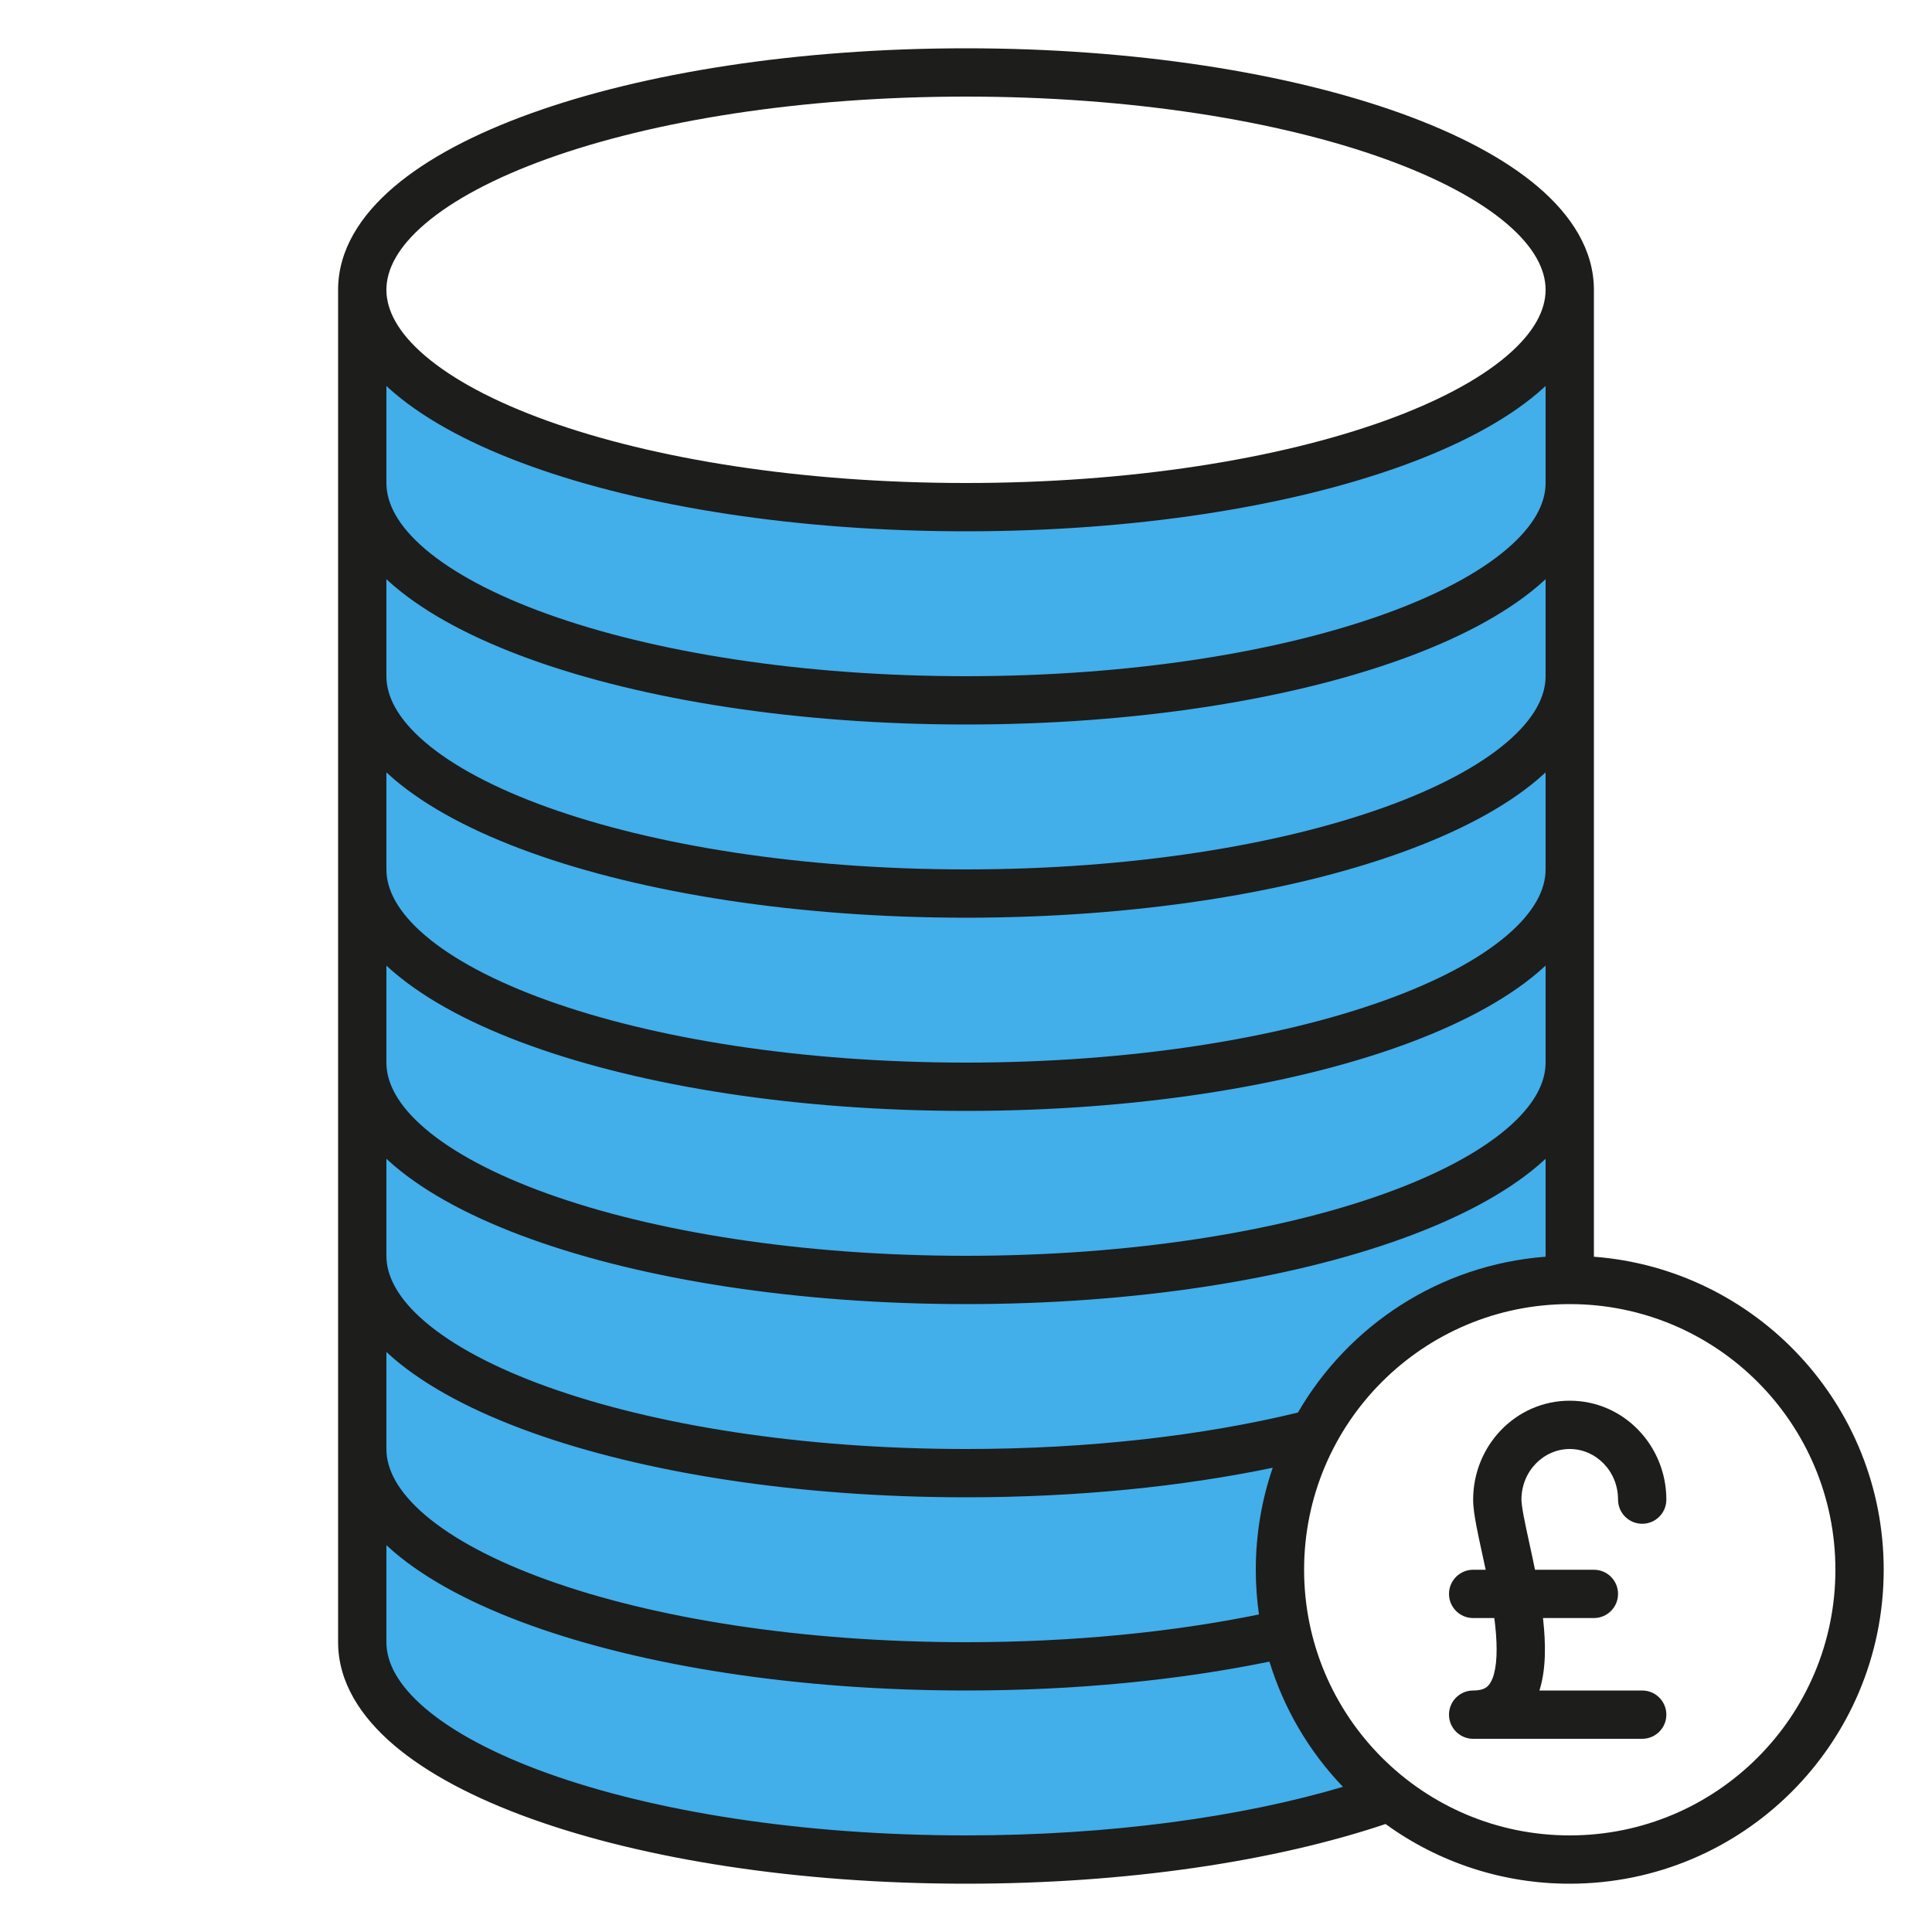
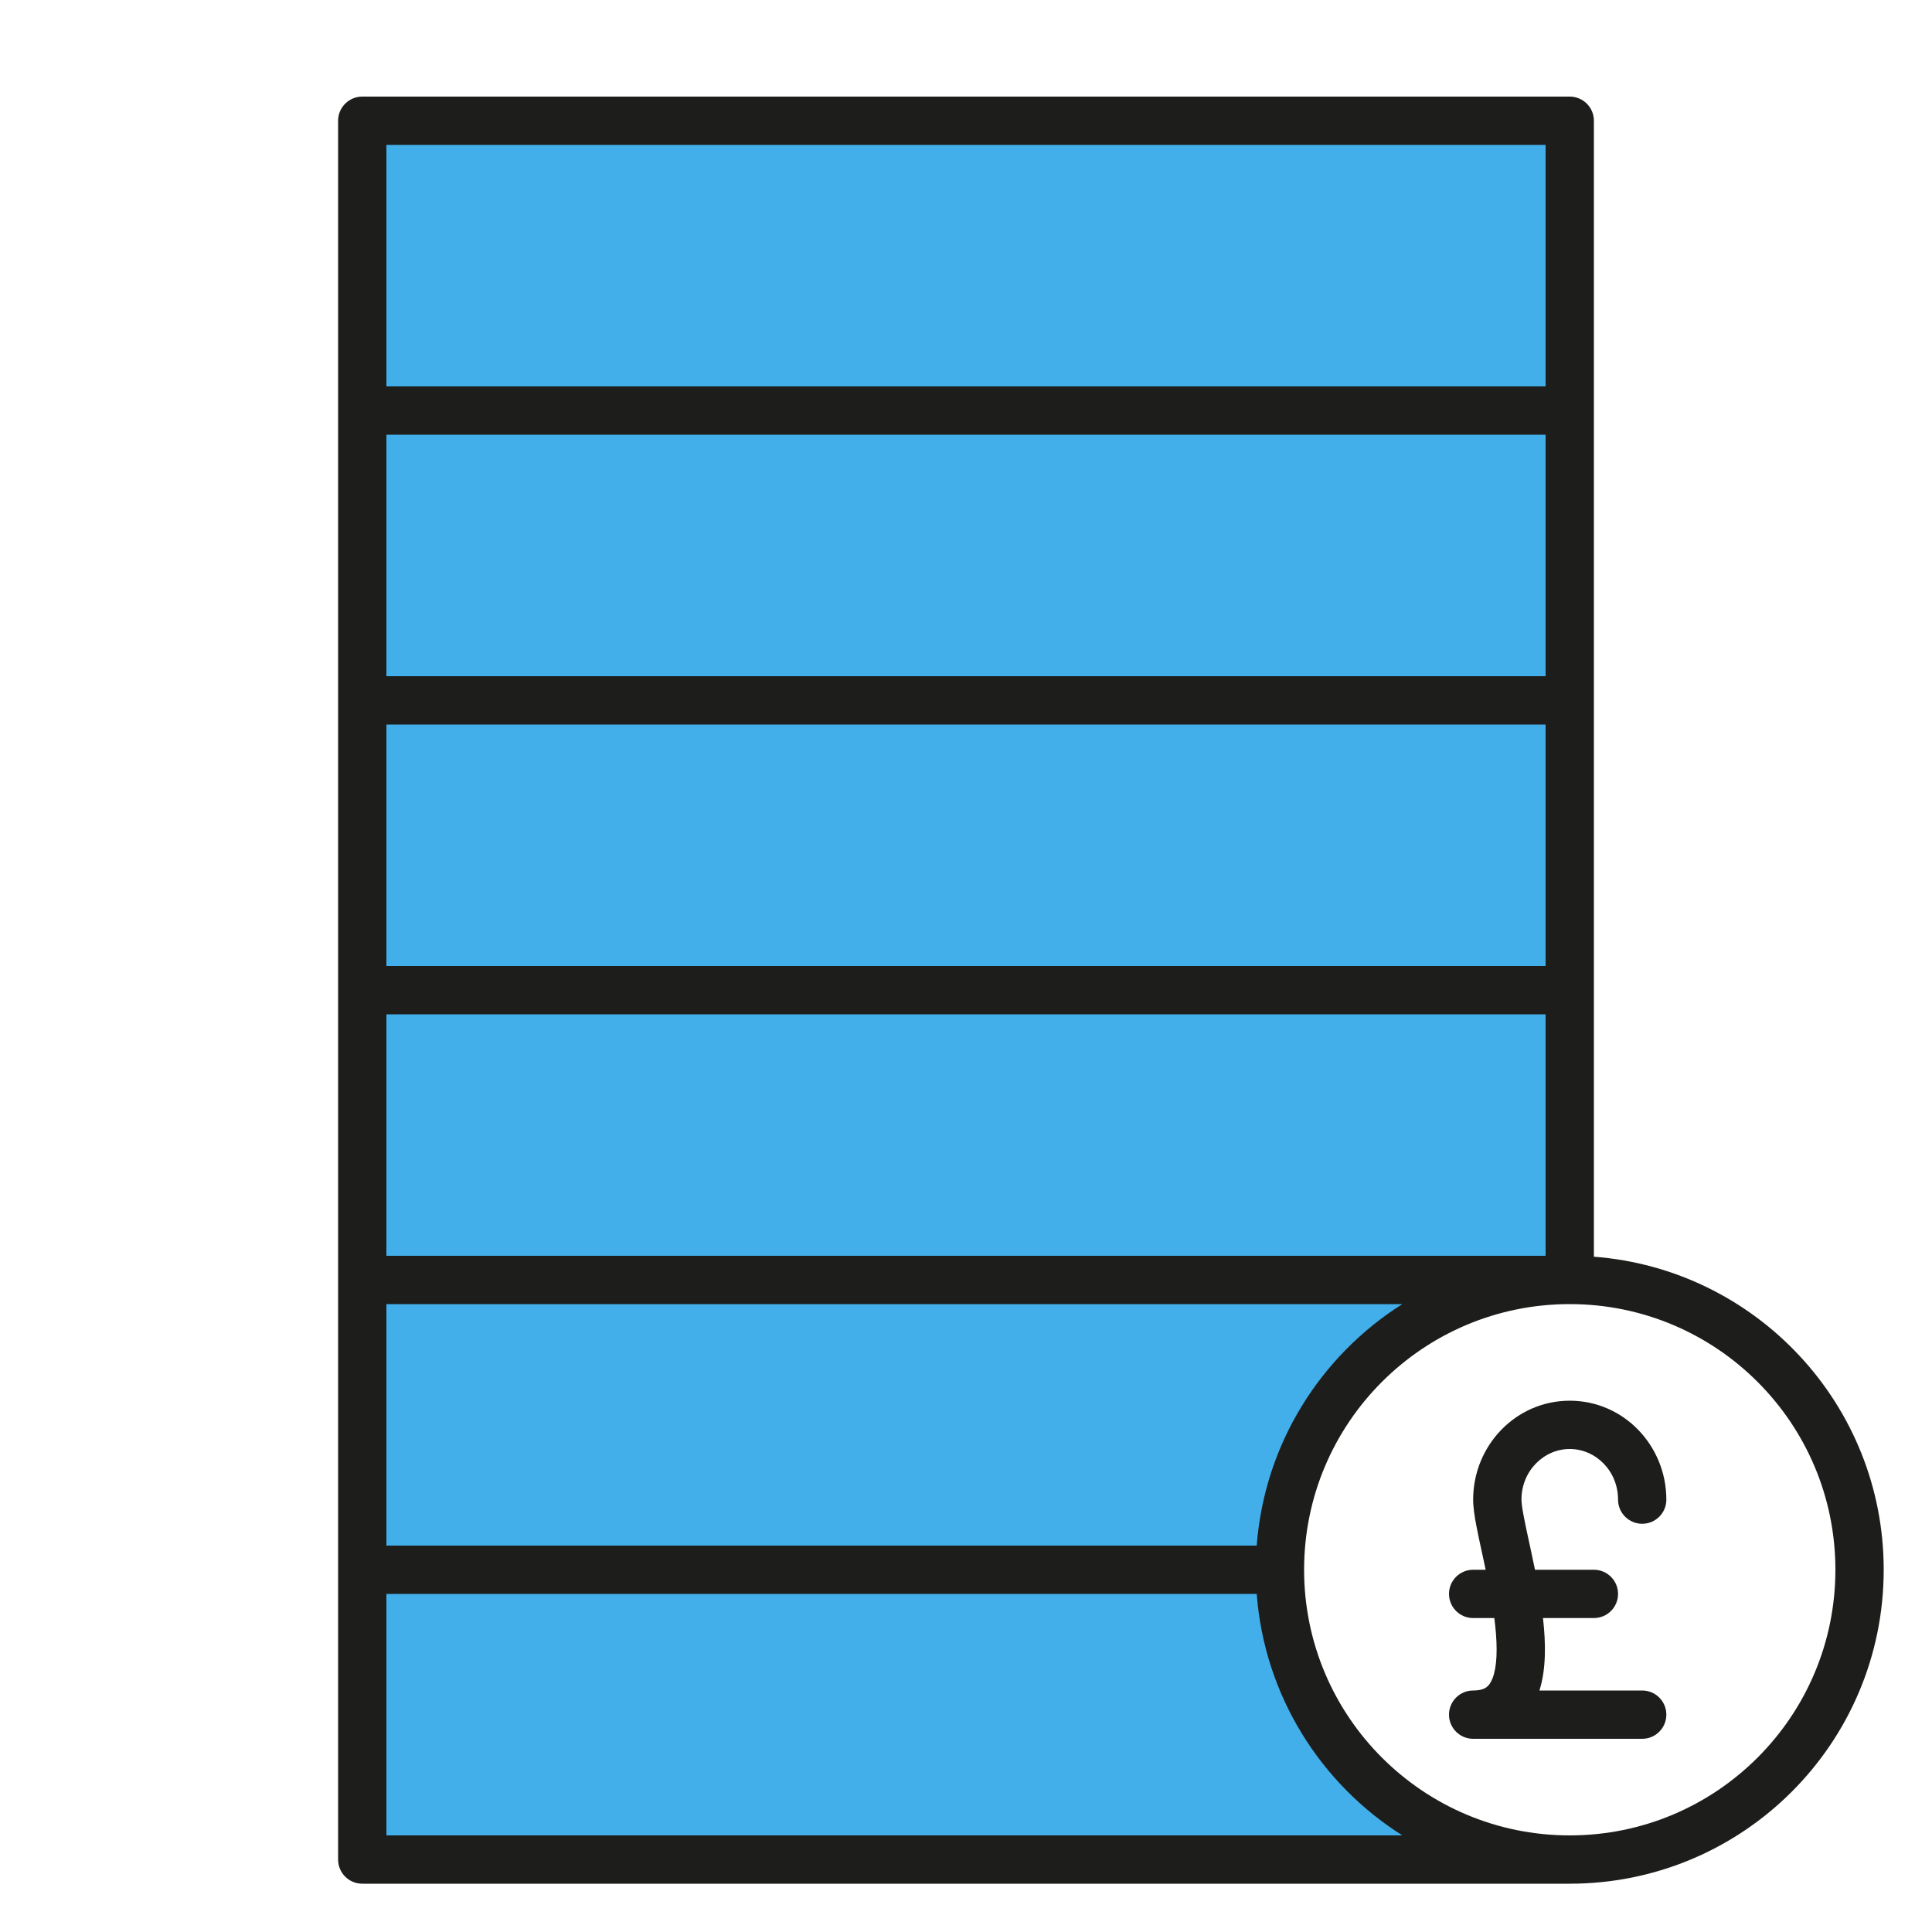
<svg xmlns="http://www.w3.org/2000/svg" fill="none" viewBox="0 0 320 320">
  <g id="funds-pounds">
-     <path id="lg-icon-fill-primary" fill="#42aeea" d="M160 84c55.228 0 100-16.118 100-36v164c-26.51 0-48 21.49-48 48 0 15.253 7.114 28.844 18.206 37.636C212.151 304.045 187.358 308 160 308c-55.228 0-100-16.118-100-36V48c0 19.882 44.772 36 100 36" />
+     <path id="lg-icon-fill-primary" fill="#42aeea" d="M260.001 212C233.491 212 212 233.49 212 260s21.49 48 48 48H60V19h200.001z" />
    <g id="Outlines" fill="#1d1d1b">
-       <path d="M252 248.385c0-4.751 3.7-8.385 8-8.385s8 3.634 8 8.385a4 4 0 0 0 8 0c0-8.929-7.045-16.385-16-16.385s-16 7.456-16 16.385c0 1.263.239 2.784.513 4.234.26 1.382.605 2.966.962 4.606l.101.461q.249 1.138.498 2.314H244a4 4 0 0 0 0 8h3.506q.078.599.142 1.19c.425 3.904.289 6.906-.428 8.772-.325.844-.701 1.276-1.047 1.519-.334.236-.955.519-2.173.519a4 4 0 0 0 0 8h28a4 4 0 0 0 0-8h-17.022c1.135-3.582 1.041-7.833.624-11.675l-.037-.325H264a4 4 0 0 0 0-8h-9.756c-.285-1.408-.578-2.76-.851-4.016l-.095-.436c-.365-1.675-.686-3.146-.924-4.41-.27-1.432-.374-2.307-.374-2.753" />
-       <path fill-rule="evenodd" d="M56 48c0-6.592 3.722-12.34 9.266-17.059 5.56-4.732 13.368-8.812 22.668-12.16C106.57 12.072 132.048 8 160 8s53.431 4.072 72.066 10.78c9.3 3.349 17.109 7.43 22.668 12.161C260.278 35.66 264 41.408 264 48v160.152c26.85 2.042 48 24.475 48 51.848 0 28.719-23.281 52-52 52a51.77 51.77 0 0 1-30.508-9.885C211.118 308.288 186.686 312 160 312c-27.952 0-53.431-4.072-72.066-10.781-9.3-3.348-17.109-7.428-22.668-12.16C59.722 284.341 56 278.591 56 272zm8 0c0-3.35 1.874-7.071 6.451-10.967 4.561-3.882 11.397-7.559 20.193-10.725C108.203 19.987 132.723 16 160 16s51.797 3.987 69.356 10.308c8.796 3.166 15.632 6.843 20.193 10.725C254.126 40.93 256 44.65 256 48s-1.874 7.071-6.451 10.967c-4.561 3.882-11.397 7.559-20.193 10.725C211.797 76.013 187.277 80 160 80s-51.797-3.987-69.356-10.308c-8.796-3.166-15.632-6.843-20.193-10.725C65.874 55.07 64 51.35 64 48m158.434 247.956a51.96 51.96 0 0 1-12.173-20.742C195.362 278.273 178.205 280 160 280c-27.952 0-53.431-4.072-72.066-10.781-9.3-3.348-17.109-7.428-22.668-12.16A38 38 0 0 1 64 255.933V272c0 3.35 1.874 7.071 6.451 10.967 4.561 3.882 11.397 7.559 20.193 10.725C108.203 300.013 132.723 304 160 304c23.858 0 45.608-3.05 62.434-8.044m-13.911-28.552A52.4 52.4 0 0 1 208 260c0-5.916.988-11.6 2.807-16.898C195.781 246.23 178.428 248 160 248c-27.952 0-53.431-4.072-72.066-10.781-9.3-3.348-17.109-7.428-22.668-12.16A38 38 0 0 1 64 223.933V240c0 3.35 1.874 7.071 6.451 10.967 4.561 3.882 11.397 7.559 20.193 10.725C108.203 268.013 132.723 272 160 272c17.723 0 34.281-1.683 48.523-4.596m6.456-33.442c8.366-14.435 23.476-24.475 41.02-25.81L256 208v-16.067q-.616.573-1.266 1.126c-5.559 4.732-13.368 8.812-22.668 12.16C213.431 211.928 187.952 216 160 216s-53.431-4.072-72.066-10.781c-9.3-3.348-17.109-7.428-22.668-12.16A38 38 0 0 1 64 191.933V208c0 3.35 1.874 7.071 6.451 10.967 4.561 3.882 11.397 7.559 20.193 10.725C108.203 236.013 132.723 240 160 240c20.471 0 39.39-2.246 54.979-6.038M256 63.933V80c0 3.35-1.874 7.071-6.451 10.967-4.561 3.882-11.397 7.559-20.193 10.725C211.797 108.013 187.277 112 160 112s-51.797-3.987-69.356-10.308c-8.796-3.166-15.632-6.843-20.193-10.725C65.874 87.07 64 83.35 64 80V63.933q.615.573 1.266 1.126c5.56 4.732 13.368 8.812 22.668 12.16C106.57 83.928 132.048 88 160 88s53.431-4.072 72.066-10.78c9.3-3.349 17.109-7.43 22.668-12.161q.65-.553 1.266-1.126M64 112V95.933q.615.573 1.266 1.126c5.56 4.732 13.368 8.812 22.668 12.16C106.57 115.928 132.048 120 160 120s53.431-4.072 72.066-10.781c9.3-3.348 17.109-7.428 22.668-12.16q.65-.553 1.266-1.126V112c0 3.35-1.874 7.071-6.451 10.967-4.561 3.882-11.397 7.559-20.193 10.725C211.797 140.013 187.277 144 160 144s-51.797-3.987-69.356-10.308c-8.796-3.166-15.632-6.843-20.193-10.725C65.874 119.071 64 115.35 64 112m0 15.933V144c0 3.35 1.874 7.071 6.451 10.967 4.561 3.882 11.397 7.559 20.193 10.725C108.203 172.013 132.723 176 160 176s51.797-3.987 69.356-10.308c8.796-3.166 15.632-6.843 20.193-10.725C254.126 151.071 256 147.35 256 144v-16.067q-.616.573-1.266 1.126c-5.559 4.732-13.368 8.812-22.668 12.16C213.431 147.928 187.952 152 160 152s-53.431-4.072-72.066-10.781c-9.3-3.348-17.109-7.428-22.668-12.16A38 38 0 0 1 64 127.933M64 176v-16.067q.615.573 1.266 1.126c5.56 4.732 13.368 8.812 22.668 12.16C106.57 179.928 132.048 184 160 184s53.431-4.072 72.066-10.781c9.3-3.348 17.109-7.428 22.668-12.16a38 38 0 0 0 1.266-1.126V176c0 3.35-1.874 7.071-6.451 10.967-4.561 3.882-11.397 7.559-20.193 10.725C211.797 204.013 187.277 208 160 208s-51.797-3.987-69.356-10.308c-8.796-3.166-15.632-6.843-20.193-10.725C65.874 183.071 64 179.35 64 176m196 128c24.301 0 44-19.699 44-44s-19.699-44-44-44-44 19.699-44 44 19.699 44 44 44" clip-rule="evenodd" />
+       <path d="M260 232c8.955 0 16 7.456 16 16.385a4 4 0 0 1-8 0c0-4.751-3.7-8.385-8-8.385s-8 3.634-8 8.385c0 .447.104 1.321.374 2.754.238 1.263.559 2.734.924 4.409l.095.436c.273 1.257.565 2.609.85 4.016H264a4 4 0 0 1 0 8h-8.437l.039.325c.417 3.842.511 8.093-.624 11.675H272a4 4 0 0 1 0 8h-28a4 4 0 0 1 0-8c1.218 0 1.839-.283 2.174-.519.345-.243.721-.675 1.046-1.519.717-1.866.853-4.868.428-8.773q-.064-.59-.143-1.189H244a4 4 0 0 1 0-8h2.072q-.248-1.176-.496-2.313l-.1-.462c-.358-1.64-.703-3.224-.963-4.606-.273-1.45-.513-2.971-.513-4.234 0-8.929 7.045-16.385 16-16.385" />
+       <path fill-rule="evenodd" d="M260 16a4 4 0 0 1 4 4v188.15c26.85 2.043 48 24.477 48 51.85 0 28.719-23.281 52-52 52H60a4 4 0 0 1-4-4V20a4 4 0 0 1 4-4zM64 264v40h168.276c-13.527-8.541-22.843-23.148-24.125-40zm196-48c-24.301 0-44 19.699-44 44s19.699 44 44 44 44-19.699 44-44-19.699-44-44-44m-196 0v40h144.151c1.282-16.852 10.598-31.459 24.125-40zm0-8h192v-40H64zm0-48h192v-40H64zm0-48h192V72H64zm0-48h192V24H64z" clip-rule="evenodd" />
    </g>
  </g>
</svg>
